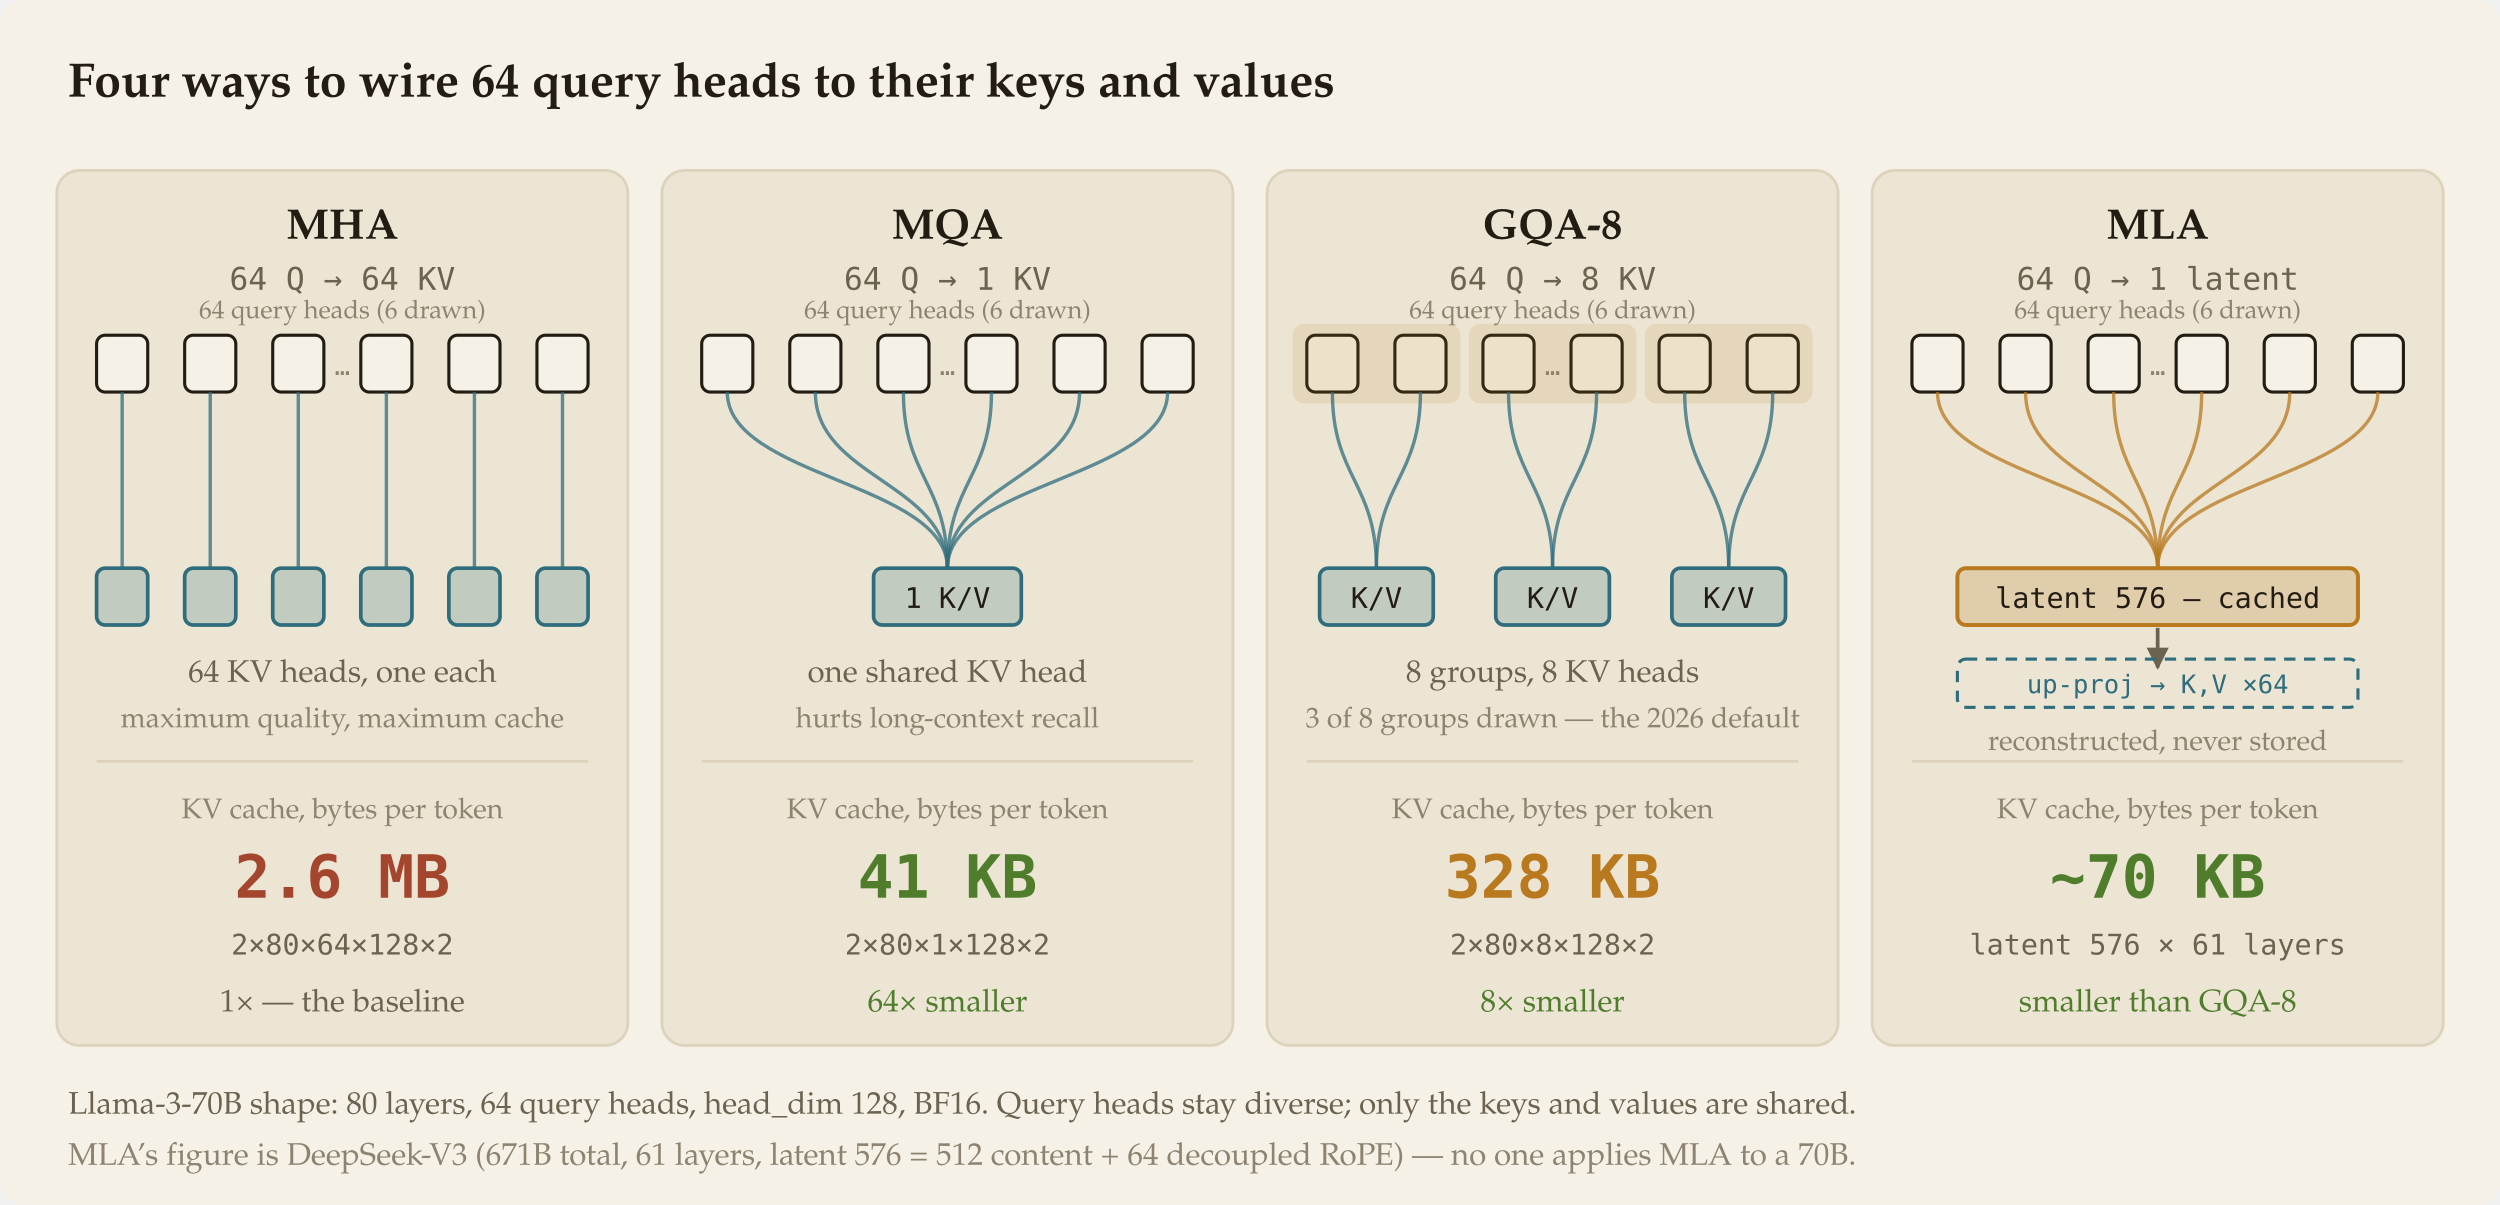
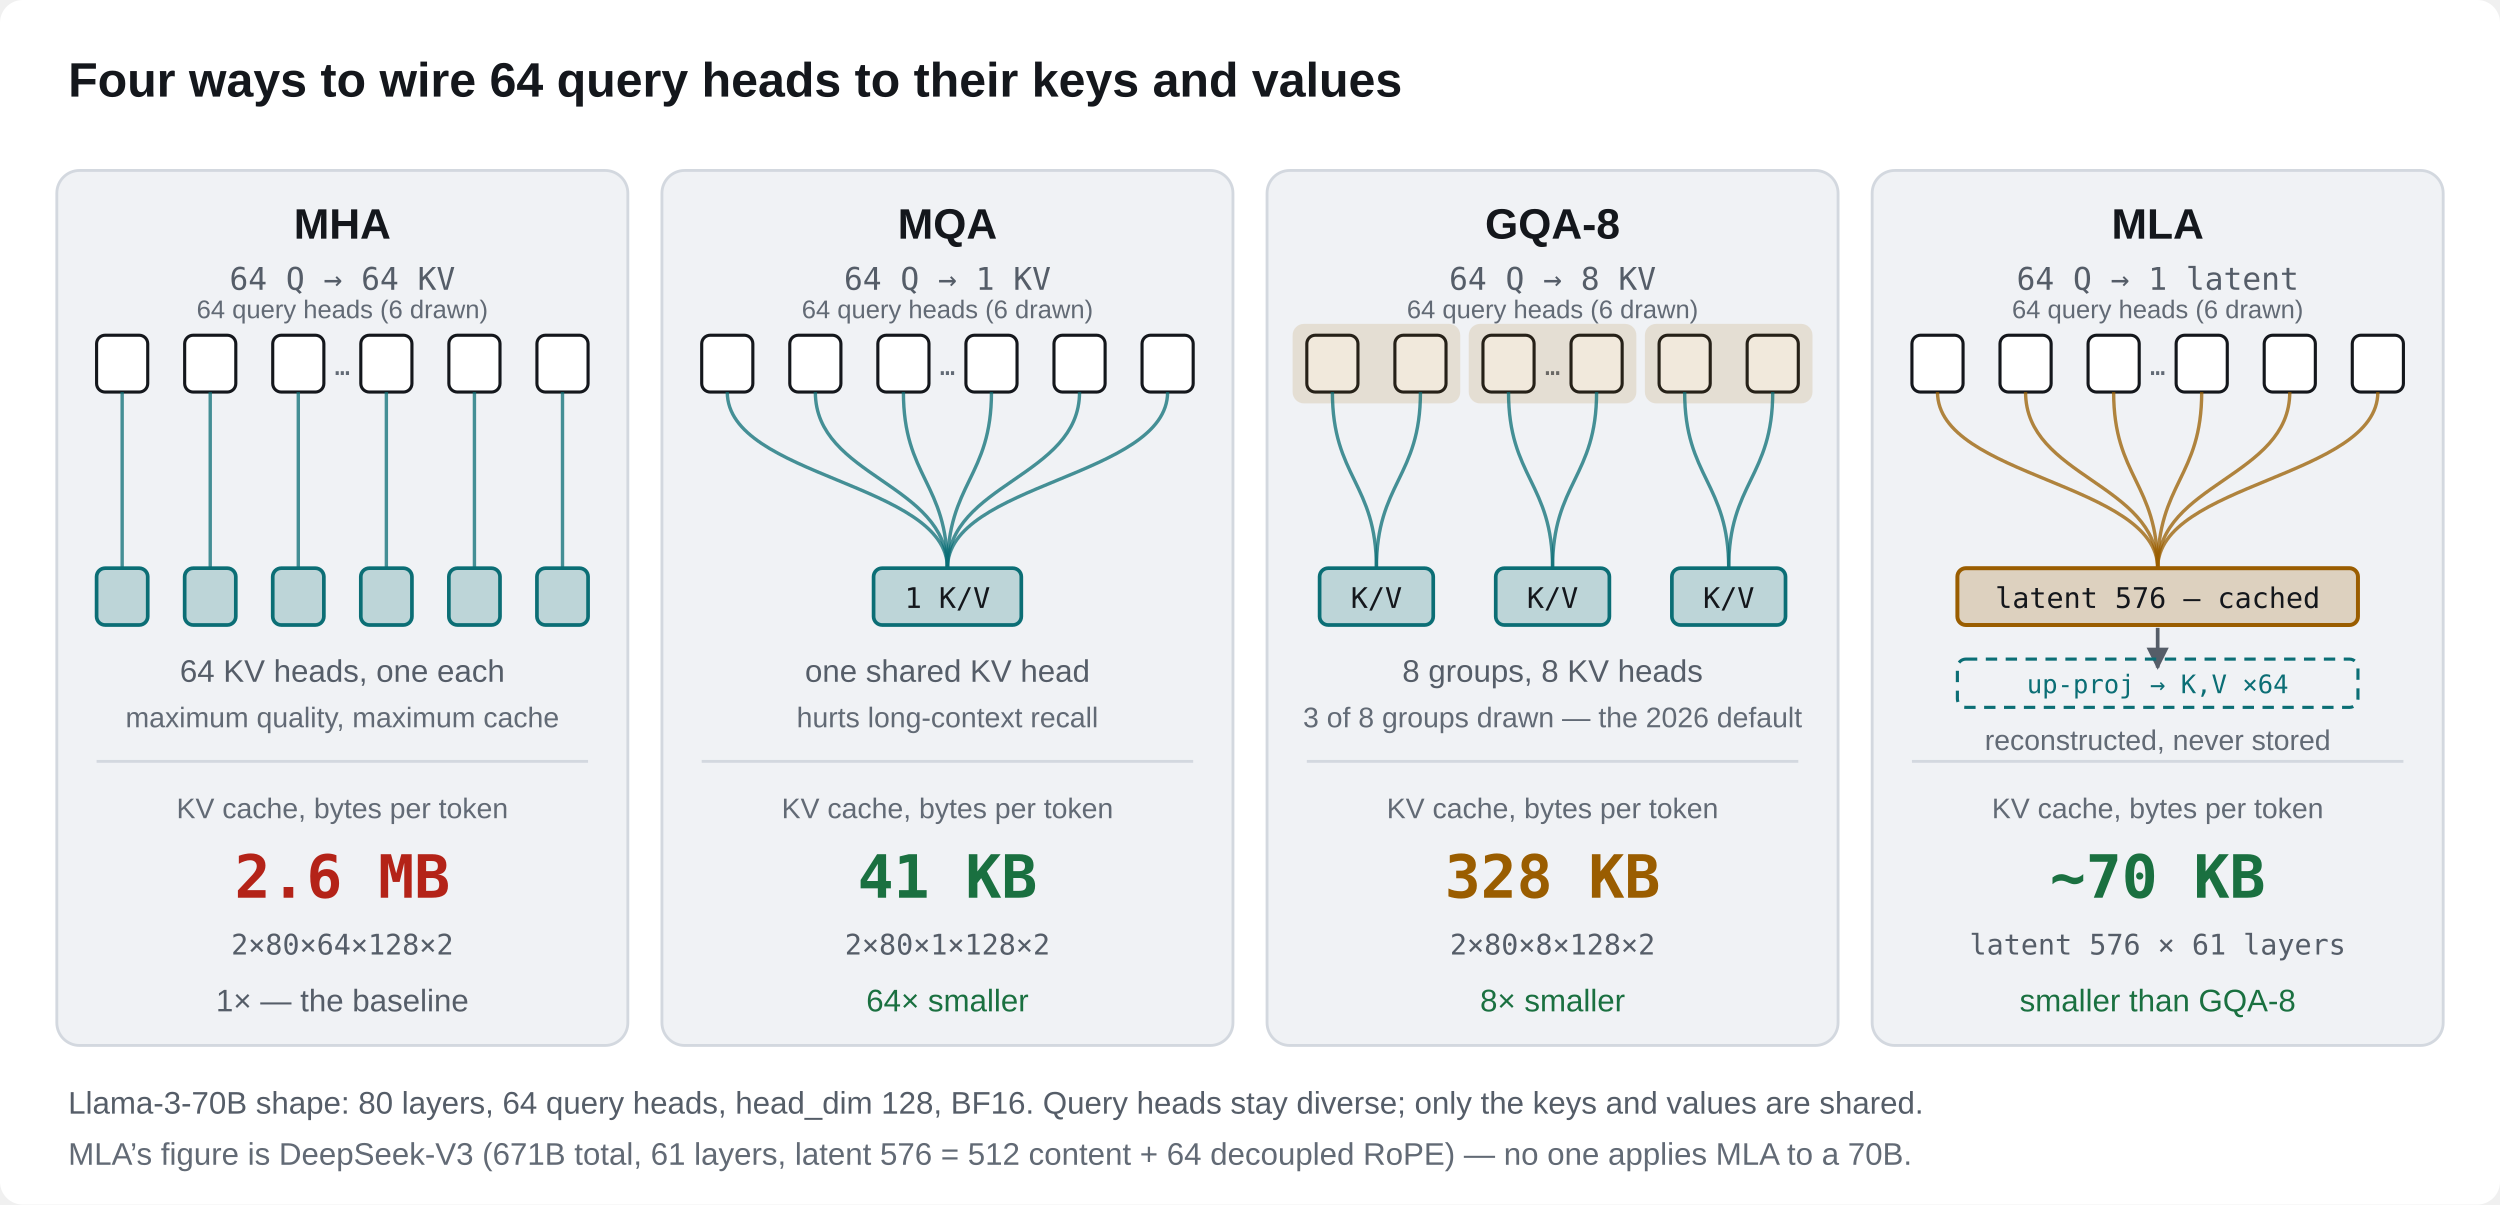
<svg xmlns="http://www.w3.org/2000/svg" viewBox="0 0 880 424" width="880" height="424" role="img" aria-labelledby="t d">
  <defs>
    <marker id="ar" viewBox="0 0 10 10" refX="9" refY="5" markerWidth="6" markerHeight="6" orient="auto">
-       <path d="M 0 0 L 10 5 L 0 10 z" fill="#6b6250" />
+       <path d="M 0 0 L 10 5 L 0 10 z" fill="#555d68" />
    </marker>
  </defs>
-   <rect width="880" height="424" rx="8" fill="#f6f1e6" />
-   <text x="24" y="34" font-family="Iowan Old Style, Palatino, Georgia, serif" font-size="17" font-weight="600" fill="#221c12">Four ways to wire 64 query heads to their keys and values</text>
-   <rect x="20" y="60" width="201" height="308" rx="8" fill="#ece5d4" stroke="#ddd3bd" />
-   <text x="120.5" y="84" font-family="Iowan Old Style, Palatino, Georgia, serif" font-size="15" font-weight="600" fill="#221c12" text-anchor="middle">MHA</text>
-   <text x="120.5" y="102" font-family="SF Mono, Menlo, Consolas, monospace" font-size="11" fill="#6b6250" text-anchor="middle">64 Q → 64 KV</text>
-   <text x="120.5" y="112" font-family="Iowan Old Style, Palatino, Georgia, serif" font-size="9" fill="#8d8370" text-anchor="middle">64 query heads (6 drawn)</text>
-   <rect x="34.0" y="118" width="18" height="20" rx="3" fill="#f6f1e6" stroke="#221c12" stroke-width="1.1" />
-   <rect x="65.0" y="118" width="18" height="20" rx="3" fill="#f6f1e6" stroke="#221c12" stroke-width="1.1" />
-   <rect x="96.0" y="118" width="18" height="20" rx="3" fill="#f6f1e6" stroke="#221c12" stroke-width="1.1" />
-   <rect x="127.0" y="118" width="18" height="20" rx="3" fill="#f6f1e6" stroke="#221c12" stroke-width="1.1" />
-   <rect x="158.0" y="118" width="18" height="20" rx="3" fill="#f6f1e6" stroke="#221c12" stroke-width="1.1" />
-   <rect x="189.0" y="118" width="18" height="20" rx="3" fill="#f6f1e6" stroke="#221c12" stroke-width="1.1" />
-   <text x="120.5" y="132" font-family="SF Mono, Menlo, Consolas, monospace" font-size="9" fill="#8d8370" text-anchor="middle">…</text>
-   <line x1="34" y1="268" x2="207" y2="268" stroke="#ddd3bd" />
-   <text x="120.5" y="288" font-family="Iowan Old Style, Palatino, Georgia, serif" font-size="10" fill="#8d8370" text-anchor="middle">KV cache, bytes per token</text>
-   <text x="120.5" y="316" font-family="SF Mono, Menlo, Consolas, monospace" font-size="21" font-weight="700" fill="#a4462e" text-anchor="middle">2.6 MB</text>
-   <text x="120.5" y="336" font-family="SF Mono, Menlo, Consolas, monospace" font-size="10" fill="#6b6250" text-anchor="middle">2×80×64×128×2</text>
-   <text x="120.5" y="356" font-family="Iowan Old Style, Palatino, Georgia, serif" font-size="11" fill="#6b6250" text-anchor="middle">1× — the baseline</text>
-   <path d="M 43.0 138 C 43.0 168, 43.0 170, 43.0 200" fill="none" stroke="#2f6d7d" stroke-width="1.2" stroke-opacity="0.75" />
-   <rect x="34.0" y="200" width="18.0" height="20" rx="3" fill="#2f6d7d" fill-opacity="0.22" stroke="#2f6d7d" stroke-width="1.3" />
-   <path d="M 74.0 138 C 74.0 168, 74.0 170, 74.0 200" fill="none" stroke="#2f6d7d" stroke-width="1.2" stroke-opacity="0.75" />
-   <rect x="65.0" y="200" width="18.0" height="20" rx="3" fill="#2f6d7d" fill-opacity="0.22" stroke="#2f6d7d" stroke-width="1.3" />
-   <path d="M 105.0 138 C 105.0 168, 105.0 170, 105.0 200" fill="none" stroke="#2f6d7d" stroke-width="1.2" stroke-opacity="0.75" />
-   <rect x="96.0" y="200" width="18.0" height="20" rx="3" fill="#2f6d7d" fill-opacity="0.22" stroke="#2f6d7d" stroke-width="1.3" />
-   <path d="M 136.0 138 C 136.0 168, 136.0 170, 136.0 200" fill="none" stroke="#2f6d7d" stroke-width="1.2" stroke-opacity="0.75" />
-   <rect x="127.0" y="200" width="18.0" height="20" rx="3" fill="#2f6d7d" fill-opacity="0.22" stroke="#2f6d7d" stroke-width="1.3" />
-   <path d="M 167.0 138 C 167.0 168, 167.0 170, 167.0 200" fill="none" stroke="#2f6d7d" stroke-width="1.2" stroke-opacity="0.75" />
-   <rect x="158.0" y="200" width="18.0" height="20" rx="3" fill="#2f6d7d" fill-opacity="0.22" stroke="#2f6d7d" stroke-width="1.3" />
-   <path d="M 198.0 138 C 198.0 168, 198.0 170, 198.0 200" fill="none" stroke="#2f6d7d" stroke-width="1.2" stroke-opacity="0.75" />
-   <rect x="189.0" y="200" width="18.0" height="20" rx="3" fill="#2f6d7d" fill-opacity="0.22" stroke="#2f6d7d" stroke-width="1.3" />
-   <text x="120.5" y="240" font-family="Iowan Old Style, Palatino, Georgia, serif" font-size="11" fill="#6b6250" text-anchor="middle">64 KV heads, one each</text>
-   <text x="120.5" y="256" font-family="Iowan Old Style, Palatino, Georgia, serif" font-size="10" fill="#8d8370" text-anchor="middle">maximum quality, maximum cache</text>
-   <rect x="233" y="60" width="201" height="308" rx="8" fill="#ece5d4" stroke="#ddd3bd" />
-   <text x="333.5" y="84" font-family="Iowan Old Style, Palatino, Georgia, serif" font-size="15" font-weight="600" fill="#221c12" text-anchor="middle">MQA</text>
-   <text x="333.5" y="102" font-family="SF Mono, Menlo, Consolas, monospace" font-size="11" fill="#6b6250" text-anchor="middle">64 Q → 1 KV</text>
-   <text x="333.5" y="112" font-family="Iowan Old Style, Palatino, Georgia, serif" font-size="9" fill="#8d8370" text-anchor="middle">64 query heads (6 drawn)</text>
-   <rect x="247.0" y="118" width="18" height="20" rx="3" fill="#f6f1e6" stroke="#221c12" stroke-width="1.1" />
-   <rect x="278.0" y="118" width="18" height="20" rx="3" fill="#f6f1e6" stroke="#221c12" stroke-width="1.1" />
-   <rect x="309.0" y="118" width="18" height="20" rx="3" fill="#f6f1e6" stroke="#221c12" stroke-width="1.1" />
-   <rect x="340.0" y="118" width="18" height="20" rx="3" fill="#f6f1e6" stroke="#221c12" stroke-width="1.1" />
-   <rect x="371.0" y="118" width="18" height="20" rx="3" fill="#f6f1e6" stroke="#221c12" stroke-width="1.1" />
-   <rect x="402.0" y="118" width="18" height="20" rx="3" fill="#f6f1e6" stroke="#221c12" stroke-width="1.1" />
-   <text x="333.5" y="132" font-family="SF Mono, Menlo, Consolas, monospace" font-size="9" fill="#8d8370" text-anchor="middle">…</text>
-   <line x1="247" y1="268" x2="420" y2="268" stroke="#ddd3bd" />
-   <text x="333.5" y="288" font-family="Iowan Old Style, Palatino, Georgia, serif" font-size="10" fill="#8d8370" text-anchor="middle">KV cache, bytes per token</text>
-   <text x="333.5" y="316" font-family="SF Mono, Menlo, Consolas, monospace" font-size="21" font-weight="700" fill="#4f7d2c" text-anchor="middle">41 KB</text>
-   <text x="333.5" y="336" font-family="SF Mono, Menlo, Consolas, monospace" font-size="10" fill="#6b6250" text-anchor="middle">2×80×1×128×2</text>
-   <text x="333.5" y="356" font-family="Iowan Old Style, Palatino, Georgia, serif" font-size="11" fill="#4f7d2c" text-anchor="middle">64× smaller</text>
-   <path d="M 256.0 138 C 256.0 168, 333.5 170, 333.5 200" fill="none" stroke="#2f6d7d" stroke-width="1.2" stroke-opacity="0.75" />
-   <path d="M 287.0 138 C 287.0 168, 333.5 170, 333.5 200" fill="none" stroke="#2f6d7d" stroke-width="1.2" stroke-opacity="0.75" />
-   <path d="M 318.0 138 C 318.0 168, 333.5 170, 333.5 200" fill="none" stroke="#2f6d7d" stroke-width="1.2" stroke-opacity="0.75" />
-   <path d="M 349.0 138 C 349.0 168, 333.5 170, 333.5 200" fill="none" stroke="#2f6d7d" stroke-width="1.2" stroke-opacity="0.75" />
-   <path d="M 380.0 138 C 380.0 168, 333.5 170, 333.5 200" fill="none" stroke="#2f6d7d" stroke-width="1.2" stroke-opacity="0.75" />
-   <path d="M 411.0 138 C 411.0 168, 333.5 170, 333.5 200" fill="none" stroke="#2f6d7d" stroke-width="1.2" stroke-opacity="0.75" />
-   <rect x="307.5" y="200" width="52.0" height="20" rx="3" fill="#2f6d7d" fill-opacity="0.22" stroke="#2f6d7d" stroke-width="1.3" />
-   <text x="333.5" y="214" font-family="SF Mono, Menlo, Consolas, monospace" font-size="10" fill="#221c12" text-anchor="middle">1 K/V</text>
-   <text x="333.5" y="240" font-family="Iowan Old Style, Palatino, Georgia, serif" font-size="11" fill="#6b6250" text-anchor="middle">one shared KV head</text>
-   <text x="333.5" y="256" font-family="Iowan Old Style, Palatino, Georgia, serif" font-size="10" fill="#8d8370" text-anchor="middle">hurts long-context recall</text>
-   <rect x="446" y="60" width="201" height="308" rx="8" fill="#ece5d4" stroke="#ddd3bd" />
-   <text x="546.5" y="84" font-family="Iowan Old Style, Palatino, Georgia, serif" font-size="15" font-weight="600" fill="#221c12" text-anchor="middle">GQA-8</text>
-   <text x="546.5" y="102" font-family="SF Mono, Menlo, Consolas, monospace" font-size="11" fill="#6b6250" text-anchor="middle">64 Q → 8 KV</text>
-   <text x="546.5" y="112" font-family="Iowan Old Style, Palatino, Georgia, serif" font-size="9" fill="#8d8370" text-anchor="middle">64 query heads (6 drawn)</text>
-   <rect x="460.0" y="118" width="18" height="20" rx="3" fill="#f6f1e6" stroke="#221c12" stroke-width="1.1" />
-   <rect x="491.0" y="118" width="18" height="20" rx="3" fill="#f6f1e6" stroke="#221c12" stroke-width="1.1" />
-   <rect x="522.0" y="118" width="18" height="20" rx="3" fill="#f6f1e6" stroke="#221c12" stroke-width="1.1" />
-   <rect x="553.0" y="118" width="18" height="20" rx="3" fill="#f6f1e6" stroke="#221c12" stroke-width="1.1" />
-   <rect x="584.0" y="118" width="18" height="20" rx="3" fill="#f6f1e6" stroke="#221c12" stroke-width="1.1" />
-   <rect x="615.0" y="118" width="18" height="20" rx="3" fill="#f6f1e6" stroke="#221c12" stroke-width="1.1" />
-   <text x="546.5" y="132" font-family="SF Mono, Menlo, Consolas, monospace" font-size="9" fill="#8d8370" text-anchor="middle">…</text>
-   <line x1="460" y1="268" x2="633" y2="268" stroke="#ddd3bd" />
-   <text x="546.5" y="288" font-family="Iowan Old Style, Palatino, Georgia, serif" font-size="10" fill="#8d8370" text-anchor="middle">KV cache, bytes per token</text>
-   <text x="546.5" y="316" font-family="SF Mono, Menlo, Consolas, monospace" font-size="21" font-weight="700" fill="#b8791f" text-anchor="middle">328 KB</text>
-   <text x="546.5" y="336" font-family="SF Mono, Menlo, Consolas, monospace" font-size="10" fill="#6b6250" text-anchor="middle">2×80×8×128×2</text>
-   <text x="546.5" y="356" font-family="Iowan Old Style, Palatino, Georgia, serif" font-size="11" fill="#4f7d2c" text-anchor="middle">8× smaller</text>
-   <rect x="455.0" y="114" width="59.0" height="28" rx="4" fill="#b8791f" fill-opacity="0.14" />
-   <path d="M 469.0 138 C 469.0 168, 484.5 170, 484.5 200" fill="none" stroke="#2f6d7d" stroke-width="1.2" stroke-opacity="0.75" />
-   <path d="M 500.0 138 C 500.0 168, 484.5 170, 484.5 200" fill="none" stroke="#2f6d7d" stroke-width="1.2" stroke-opacity="0.75" />
-   <rect x="464.5" y="200" width="40.0" height="20" rx="3" fill="#2f6d7d" fill-opacity="0.22" stroke="#2f6d7d" stroke-width="1.3" />
-   <text x="484.5" y="214" font-family="SF Mono, Menlo, Consolas, monospace" font-size="10" fill="#221c12" text-anchor="middle">K/V</text>
-   <rect x="517.0" y="114" width="59.0" height="28" rx="4" fill="#b8791f" fill-opacity="0.14" />
-   <path d="M 531.0 138 C 531.0 168, 546.5 170, 546.5 200" fill="none" stroke="#2f6d7d" stroke-width="1.2" stroke-opacity="0.75" />
-   <path d="M 562.0 138 C 562.0 168, 546.5 170, 546.5 200" fill="none" stroke="#2f6d7d" stroke-width="1.2" stroke-opacity="0.75" />
-   <rect x="526.5" y="200" width="40.0" height="20" rx="3" fill="#2f6d7d" fill-opacity="0.22" stroke="#2f6d7d" stroke-width="1.3" />
-   <text x="546.5" y="214" font-family="SF Mono, Menlo, Consolas, monospace" font-size="10" fill="#221c12" text-anchor="middle">K/V</text>
-   <rect x="579.0" y="114" width="59.0" height="28" rx="4" fill="#b8791f" fill-opacity="0.14" />
-   <path d="M 593.0 138 C 593.0 168, 608.5 170, 608.5 200" fill="none" stroke="#2f6d7d" stroke-width="1.2" stroke-opacity="0.75" />
-   <path d="M 624.0 138 C 624.0 168, 608.5 170, 608.5 200" fill="none" stroke="#2f6d7d" stroke-width="1.2" stroke-opacity="0.75" />
-   <rect x="588.5" y="200" width="40.0" height="20" rx="3" fill="#2f6d7d" fill-opacity="0.22" stroke="#2f6d7d" stroke-width="1.3" />
-   <text x="608.5" y="214" font-family="SF Mono, Menlo, Consolas, monospace" font-size="10" fill="#221c12" text-anchor="middle">K/V</text>
-   <text x="546.5" y="240" font-family="Iowan Old Style, Palatino, Georgia, serif" font-size="11" fill="#6b6250" text-anchor="middle">8 groups, 8 KV heads</text>
-   <text x="546.5" y="256" font-family="Iowan Old Style, Palatino, Georgia, serif" font-size="10" fill="#8d8370" text-anchor="middle">3 of 8 groups drawn — the 2026 default</text>
-   <rect x="659" y="60" width="201" height="308" rx="8" fill="#ece5d4" stroke="#ddd3bd" />
-   <text x="759.5" y="84" font-family="Iowan Old Style, Palatino, Georgia, serif" font-size="15" font-weight="600" fill="#221c12" text-anchor="middle">MLA</text>
-   <text x="759.5" y="102" font-family="SF Mono, Menlo, Consolas, monospace" font-size="11" fill="#6b6250" text-anchor="middle">64 Q → 1 latent</text>
-   <text x="759.5" y="112" font-family="Iowan Old Style, Palatino, Georgia, serif" font-size="9" fill="#8d8370" text-anchor="middle">64 query heads (6 drawn)</text>
-   <rect x="673.0" y="118" width="18" height="20" rx="3" fill="#f6f1e6" stroke="#221c12" stroke-width="1.1" />
-   <rect x="704.0" y="118" width="18" height="20" rx="3" fill="#f6f1e6" stroke="#221c12" stroke-width="1.1" />
-   <rect x="735.0" y="118" width="18" height="20" rx="3" fill="#f6f1e6" stroke="#221c12" stroke-width="1.1" />
-   <rect x="766.0" y="118" width="18" height="20" rx="3" fill="#f6f1e6" stroke="#221c12" stroke-width="1.1" />
-   <rect x="797.0" y="118" width="18" height="20" rx="3" fill="#f6f1e6" stroke="#221c12" stroke-width="1.1" />
-   <rect x="828.0" y="118" width="18" height="20" rx="3" fill="#f6f1e6" stroke="#221c12" stroke-width="1.1" />
-   <text x="759.5" y="132" font-family="SF Mono, Menlo, Consolas, monospace" font-size="9" fill="#8d8370" text-anchor="middle">…</text>
-   <line x1="673" y1="268" x2="846" y2="268" stroke="#ddd3bd" />
-   <text x="759.5" y="288" font-family="Iowan Old Style, Palatino, Georgia, serif" font-size="10" fill="#8d8370" text-anchor="middle">KV cache, bytes per token</text>
-   <text x="759.5" y="316" font-family="SF Mono, Menlo, Consolas, monospace" font-size="21" font-weight="700" fill="#4f7d2c" text-anchor="middle">~70 KB</text>
-   <text x="759.5" y="336" font-family="SF Mono, Menlo, Consolas, monospace" font-size="10" fill="#6b6250" text-anchor="middle">latent 576 × 61 layers</text>
-   <text x="759.5" y="356" font-family="Iowan Old Style, Palatino, Georgia, serif" font-size="11" fill="#4f7d2c" text-anchor="middle">smaller than GQA-8</text>
-   <path d="M 682.0 138 C 682.0 168, 759.5 170, 759.5 200" fill="none" stroke="#b8791f" stroke-width="1.2" stroke-opacity="0.75" />
-   <path d="M 713.0 138 C 713.0 168, 759.5 170, 759.5 200" fill="none" stroke="#b8791f" stroke-width="1.2" stroke-opacity="0.75" />
-   <path d="M 744.0 138 C 744.0 168, 759.5 170, 759.5 200" fill="none" stroke="#b8791f" stroke-width="1.2" stroke-opacity="0.75" />
-   <path d="M 775.0 138 C 775.0 168, 759.5 170, 759.5 200" fill="none" stroke="#b8791f" stroke-width="1.2" stroke-opacity="0.75" />
-   <path d="M 806.0 138 C 806.0 168, 759.5 170, 759.5 200" fill="none" stroke="#b8791f" stroke-width="1.2" stroke-opacity="0.75" />
-   <path d="M 837.0 138 C 837.0 168, 759.5 170, 759.5 200" fill="none" stroke="#b8791f" stroke-width="1.2" stroke-opacity="0.75" />
-   <rect x="689.0" y="200" width="141" height="20" rx="3" fill="#b8791f" fill-opacity="0.22" stroke="#b8791f" stroke-width="1.4" />
-   <text x="759.5" y="214" font-family="SF Mono, Menlo, Consolas, monospace" font-size="10" fill="#221c12" text-anchor="middle">latent 576 — cached</text>
-   <line x1="759.5" y1="221" x2="759.5" y2="235" stroke="#6b6250" stroke-width="1.3" marker-end="url(#ar)" />
-   <rect x="689.0" y="232" width="141" height="17" rx="3" fill="none" stroke="#2f6d7d" stroke-width="1.1" stroke-dasharray="4 3" />
-   <text x="759.5" y="244" font-family="SF Mono, Menlo, Consolas, monospace" font-size="9" fill="#2f6d7d" text-anchor="middle">up-proj → K,V ×64</text>
-   <text x="759.5" y="264" font-family="Iowan Old Style, Palatino, Georgia, serif" font-size="10" fill="#8d8370" text-anchor="middle">reconstructed, never stored</text>
-   <text x="24" y="392" font-family="Iowan Old Style, Palatino, Georgia, serif" font-size="11" fill="#6b6250">Llama-3-70B shape: 80 layers, 64 query heads, head_dim 128, BF16. Query heads stay diverse; only the keys and values are shared.</text>
-   <text x="24" y="410" font-family="Iowan Old Style, Palatino, Georgia, serif" font-size="11" fill="#8d8370">MLA’s figure is DeepSeek-V3 (671B total, 61 layers, latent 576 = 512 content + 64 decoupled RoPE) — no one applies MLA to a 70B.</text>
+   <rect width="880" height="424" rx="8" fill="#ffffff" />
+   <text x="24" y="34" font-family="Atkinson Hyperlegible Next, system-ui, -apple-system, Segoe UI, Helvetica Neue, Arial, sans-serif" font-size="17" font-weight="600" fill="#14171c">Four ways to wire 64 query heads to their keys and values</text>
+   <rect x="20" y="60" width="201" height="308" rx="8" fill="#f0f2f5" stroke="#d3d8df" />
+   <text x="120.5" y="84" font-family="Atkinson Hyperlegible Next, system-ui, -apple-system, Segoe UI, Helvetica Neue, Arial, sans-serif" font-size="15" font-weight="600" fill="#14171c" text-anchor="middle">MHA</text>
+   <text x="120.5" y="102" font-family="JetBrains Mono, SF Mono, Menlo, Consolas, monospace" font-size="11" fill="#555d68" text-anchor="middle">64 Q → 64 KV</text>
+   <text x="120.5" y="112" font-family="Atkinson Hyperlegible Next, system-ui, -apple-system, Segoe UI, Helvetica Neue, Arial, sans-serif" font-size="9" fill="#626a75" text-anchor="middle">64 query heads (6 drawn)</text>
+   <rect x="34.0" y="118" width="18" height="20" rx="3" fill="#ffffff" stroke="#14171c" stroke-width="1.1" />
+   <rect x="65.0" y="118" width="18" height="20" rx="3" fill="#ffffff" stroke="#14171c" stroke-width="1.1" />
+   <rect x="96.0" y="118" width="18" height="20" rx="3" fill="#ffffff" stroke="#14171c" stroke-width="1.1" />
+   <rect x="127.0" y="118" width="18" height="20" rx="3" fill="#ffffff" stroke="#14171c" stroke-width="1.1" />
+   <rect x="158.0" y="118" width="18" height="20" rx="3" fill="#ffffff" stroke="#14171c" stroke-width="1.1" />
+   <rect x="189.0" y="118" width="18" height="20" rx="3" fill="#ffffff" stroke="#14171c" stroke-width="1.1" />
+   <text x="120.5" y="132" font-family="JetBrains Mono, SF Mono, Menlo, Consolas, monospace" font-size="9" fill="#626a75" text-anchor="middle">…</text>
+   <line x1="34" y1="268" x2="207" y2="268" stroke="#d3d8df" />
+   <text x="120.5" y="288" font-family="Atkinson Hyperlegible Next, system-ui, -apple-system, Segoe UI, Helvetica Neue, Arial, sans-serif" font-size="10" fill="#626a75" text-anchor="middle">KV cache, bytes per token</text>
+   <text x="120.5" y="316" font-family="JetBrains Mono, SF Mono, Menlo, Consolas, monospace" font-size="21" font-weight="700" fill="#b42318" text-anchor="middle">2.6 MB</text>
+   <text x="120.5" y="336" font-family="JetBrains Mono, SF Mono, Menlo, Consolas, monospace" font-size="10" fill="#555d68" text-anchor="middle">2×80×64×128×2</text>
+   <text x="120.5" y="356" font-family="Atkinson Hyperlegible Next, system-ui, -apple-system, Segoe UI, Helvetica Neue, Arial, sans-serif" font-size="11" fill="#555d68" text-anchor="middle">1× — the baseline</text>
+   <path d="M 43.0 138 C 43.0 168, 43.0 170, 43.0 200" fill="none" stroke="#0b6e75" stroke-width="1.2" stroke-opacity="0.75" />
+   <rect x="34.0" y="200" width="18.0" height="20" rx="3" fill="#0b6e75" fill-opacity="0.22" stroke="#0b6e75" stroke-width="1.3" />
+   <path d="M 74.0 138 C 74.0 168, 74.0 170, 74.0 200" fill="none" stroke="#0b6e75" stroke-width="1.2" stroke-opacity="0.75" />
+   <rect x="65.0" y="200" width="18.0" height="20" rx="3" fill="#0b6e75" fill-opacity="0.22" stroke="#0b6e75" stroke-width="1.3" />
+   <path d="M 105.0 138 C 105.0 168, 105.0 170, 105.0 200" fill="none" stroke="#0b6e75" stroke-width="1.2" stroke-opacity="0.75" />
+   <rect x="96.0" y="200" width="18.0" height="20" rx="3" fill="#0b6e75" fill-opacity="0.22" stroke="#0b6e75" stroke-width="1.3" />
+   <path d="M 136.0 138 C 136.0 168, 136.0 170, 136.0 200" fill="none" stroke="#0b6e75" stroke-width="1.2" stroke-opacity="0.75" />
+   <rect x="127.0" y="200" width="18.0" height="20" rx="3" fill="#0b6e75" fill-opacity="0.22" stroke="#0b6e75" stroke-width="1.3" />
+   <path d="M 167.0 138 C 167.0 168, 167.0 170, 167.0 200" fill="none" stroke="#0b6e75" stroke-width="1.2" stroke-opacity="0.75" />
+   <rect x="158.0" y="200" width="18.0" height="20" rx="3" fill="#0b6e75" fill-opacity="0.22" stroke="#0b6e75" stroke-width="1.3" />
+   <path d="M 198.0 138 C 198.0 168, 198.0 170, 198.0 200" fill="none" stroke="#0b6e75" stroke-width="1.2" stroke-opacity="0.75" />
+   <rect x="189.0" y="200" width="18.0" height="20" rx="3" fill="#0b6e75" fill-opacity="0.22" stroke="#0b6e75" stroke-width="1.3" />
+   <text x="120.5" y="240" font-family="Atkinson Hyperlegible Next, system-ui, -apple-system, Segoe UI, Helvetica Neue, Arial, sans-serif" font-size="11" fill="#555d68" text-anchor="middle">64 KV heads, one each</text>
+   <text x="120.5" y="256" font-family="Atkinson Hyperlegible Next, system-ui, -apple-system, Segoe UI, Helvetica Neue, Arial, sans-serif" font-size="10" fill="#626a75" text-anchor="middle">maximum quality, maximum cache</text>
+   <rect x="233" y="60" width="201" height="308" rx="8" fill="#f0f2f5" stroke="#d3d8df" />
+   <text x="333.5" y="84" font-family="Atkinson Hyperlegible Next, system-ui, -apple-system, Segoe UI, Helvetica Neue, Arial, sans-serif" font-size="15" font-weight="600" fill="#14171c" text-anchor="middle">MQA</text>
+   <text x="333.5" y="102" font-family="JetBrains Mono, SF Mono, Menlo, Consolas, monospace" font-size="11" fill="#555d68" text-anchor="middle">64 Q → 1 KV</text>
+   <text x="333.5" y="112" font-family="Atkinson Hyperlegible Next, system-ui, -apple-system, Segoe UI, Helvetica Neue, Arial, sans-serif" font-size="9" fill="#626a75" text-anchor="middle">64 query heads (6 drawn)</text>
+   <rect x="247.0" y="118" width="18" height="20" rx="3" fill="#ffffff" stroke="#14171c" stroke-width="1.1" />
+   <rect x="278.0" y="118" width="18" height="20" rx="3" fill="#ffffff" stroke="#14171c" stroke-width="1.1" />
+   <rect x="309.0" y="118" width="18" height="20" rx="3" fill="#ffffff" stroke="#14171c" stroke-width="1.1" />
+   <rect x="340.0" y="118" width="18" height="20" rx="3" fill="#ffffff" stroke="#14171c" stroke-width="1.1" />
+   <rect x="371.0" y="118" width="18" height="20" rx="3" fill="#ffffff" stroke="#14171c" stroke-width="1.1" />
+   <rect x="402.0" y="118" width="18" height="20" rx="3" fill="#ffffff" stroke="#14171c" stroke-width="1.1" />
+   <text x="333.5" y="132" font-family="JetBrains Mono, SF Mono, Menlo, Consolas, monospace" font-size="9" fill="#626a75" text-anchor="middle">…</text>
+   <line x1="247" y1="268" x2="420" y2="268" stroke="#d3d8df" />
+   <text x="333.5" y="288" font-family="Atkinson Hyperlegible Next, system-ui, -apple-system, Segoe UI, Helvetica Neue, Arial, sans-serif" font-size="10" fill="#626a75" text-anchor="middle">KV cache, bytes per token</text>
+   <text x="333.5" y="316" font-family="JetBrains Mono, SF Mono, Menlo, Consolas, monospace" font-size="21" font-weight="700" fill="#1a7040" text-anchor="middle">41 KB</text>
+   <text x="333.5" y="336" font-family="JetBrains Mono, SF Mono, Menlo, Consolas, monospace" font-size="10" fill="#555d68" text-anchor="middle">2×80×1×128×2</text>
+   <text x="333.5" y="356" font-family="Atkinson Hyperlegible Next, system-ui, -apple-system, Segoe UI, Helvetica Neue, Arial, sans-serif" font-size="11" fill="#1a7040" text-anchor="middle">64× smaller</text>
+   <path d="M 256.0 138 C 256.0 168, 333.5 170, 333.5 200" fill="none" stroke="#0b6e75" stroke-width="1.2" stroke-opacity="0.75" />
+   <path d="M 287.0 138 C 287.0 168, 333.5 170, 333.5 200" fill="none" stroke="#0b6e75" stroke-width="1.2" stroke-opacity="0.75" />
+   <path d="M 318.0 138 C 318.0 168, 333.5 170, 333.5 200" fill="none" stroke="#0b6e75" stroke-width="1.2" stroke-opacity="0.75" />
+   <path d="M 349.0 138 C 349.0 168, 333.5 170, 333.5 200" fill="none" stroke="#0b6e75" stroke-width="1.2" stroke-opacity="0.75" />
+   <path d="M 380.0 138 C 380.0 168, 333.5 170, 333.5 200" fill="none" stroke="#0b6e75" stroke-width="1.2" stroke-opacity="0.75" />
+   <path d="M 411.0 138 C 411.0 168, 333.5 170, 333.5 200" fill="none" stroke="#0b6e75" stroke-width="1.2" stroke-opacity="0.75" />
+   <rect x="307.5" y="200" width="52.0" height="20" rx="3" fill="#0b6e75" fill-opacity="0.22" stroke="#0b6e75" stroke-width="1.3" />
+   <text x="333.5" y="214" font-family="JetBrains Mono, SF Mono, Menlo, Consolas, monospace" font-size="10" fill="#14171c" text-anchor="middle">1 K/V</text>
+   <text x="333.5" y="240" font-family="Atkinson Hyperlegible Next, system-ui, -apple-system, Segoe UI, Helvetica Neue, Arial, sans-serif" font-size="11" fill="#555d68" text-anchor="middle">one shared KV head</text>
+   <text x="333.5" y="256" font-family="Atkinson Hyperlegible Next, system-ui, -apple-system, Segoe UI, Helvetica Neue, Arial, sans-serif" font-size="10" fill="#626a75" text-anchor="middle">hurts long-context recall</text>
+   <rect x="446" y="60" width="201" height="308" rx="8" fill="#f0f2f5" stroke="#d3d8df" />
+   <text x="546.5" y="84" font-family="Atkinson Hyperlegible Next, system-ui, -apple-system, Segoe UI, Helvetica Neue, Arial, sans-serif" font-size="15" font-weight="600" fill="#14171c" text-anchor="middle">GQA-8</text>
+   <text x="546.5" y="102" font-family="JetBrains Mono, SF Mono, Menlo, Consolas, monospace" font-size="11" fill="#555d68" text-anchor="middle">64 Q → 8 KV</text>
+   <text x="546.5" y="112" font-family="Atkinson Hyperlegible Next, system-ui, -apple-system, Segoe UI, Helvetica Neue, Arial, sans-serif" font-size="9" fill="#626a75" text-anchor="middle">64 query heads (6 drawn)</text>
+   <rect x="460.0" y="118" width="18" height="20" rx="3" fill="#ffffff" stroke="#14171c" stroke-width="1.1" />
+   <rect x="491.0" y="118" width="18" height="20" rx="3" fill="#ffffff" stroke="#14171c" stroke-width="1.1" />
+   <rect x="522.0" y="118" width="18" height="20" rx="3" fill="#ffffff" stroke="#14171c" stroke-width="1.1" />
+   <rect x="553.0" y="118" width="18" height="20" rx="3" fill="#ffffff" stroke="#14171c" stroke-width="1.1" />
+   <rect x="584.0" y="118" width="18" height="20" rx="3" fill="#ffffff" stroke="#14171c" stroke-width="1.1" />
+   <rect x="615.0" y="118" width="18" height="20" rx="3" fill="#ffffff" stroke="#14171c" stroke-width="1.1" />
+   <text x="546.5" y="132" font-family="JetBrains Mono, SF Mono, Menlo, Consolas, monospace" font-size="9" fill="#626a75" text-anchor="middle">…</text>
+   <line x1="460" y1="268" x2="633" y2="268" stroke="#d3d8df" />
+   <text x="546.5" y="288" font-family="Atkinson Hyperlegible Next, system-ui, -apple-system, Segoe UI, Helvetica Neue, Arial, sans-serif" font-size="10" fill="#626a75" text-anchor="middle">KV cache, bytes per token</text>
+   <text x="546.5" y="316" font-family="JetBrains Mono, SF Mono, Menlo, Consolas, monospace" font-size="21" font-weight="700" fill="#9a5d00" text-anchor="middle">328 KB</text>
+   <text x="546.5" y="336" font-family="JetBrains Mono, SF Mono, Menlo, Consolas, monospace" font-size="10" fill="#555d68" text-anchor="middle">2×80×8×128×2</text>
+   <text x="546.5" y="356" font-family="Atkinson Hyperlegible Next, system-ui, -apple-system, Segoe UI, Helvetica Neue, Arial, sans-serif" font-size="11" fill="#1a7040" text-anchor="middle">8× smaller</text>
+   <rect x="455.0" y="114" width="59.0" height="28" rx="4" fill="#9a5d00" fill-opacity="0.14" />
+   <path d="M 469.0 138 C 469.0 168, 484.5 170, 484.5 200" fill="none" stroke="#0b6e75" stroke-width="1.2" stroke-opacity="0.75" />
+   <path d="M 500.0 138 C 500.0 168, 484.5 170, 484.5 200" fill="none" stroke="#0b6e75" stroke-width="1.2" stroke-opacity="0.75" />
+   <rect x="464.5" y="200" width="40.0" height="20" rx="3" fill="#0b6e75" fill-opacity="0.22" stroke="#0b6e75" stroke-width="1.3" />
+   <text x="484.5" y="214" font-family="JetBrains Mono, SF Mono, Menlo, Consolas, monospace" font-size="10" fill="#14171c" text-anchor="middle">K/V</text>
+   <rect x="517.0" y="114" width="59.0" height="28" rx="4" fill="#9a5d00" fill-opacity="0.14" />
+   <path d="M 531.0 138 C 531.0 168, 546.5 170, 546.5 200" fill="none" stroke="#0b6e75" stroke-width="1.2" stroke-opacity="0.75" />
+   <path d="M 562.0 138 C 562.0 168, 546.5 170, 546.5 200" fill="none" stroke="#0b6e75" stroke-width="1.2" stroke-opacity="0.75" />
+   <rect x="526.5" y="200" width="40.0" height="20" rx="3" fill="#0b6e75" fill-opacity="0.22" stroke="#0b6e75" stroke-width="1.3" />
+   <text x="546.5" y="214" font-family="JetBrains Mono, SF Mono, Menlo, Consolas, monospace" font-size="10" fill="#14171c" text-anchor="middle">K/V</text>
+   <rect x="579.0" y="114" width="59.0" height="28" rx="4" fill="#9a5d00" fill-opacity="0.14" />
+   <path d="M 593.0 138 C 593.0 168, 608.5 170, 608.5 200" fill="none" stroke="#0b6e75" stroke-width="1.2" stroke-opacity="0.75" />
+   <path d="M 624.0 138 C 624.0 168, 608.5 170, 608.5 200" fill="none" stroke="#0b6e75" stroke-width="1.2" stroke-opacity="0.75" />
+   <rect x="588.5" y="200" width="40.0" height="20" rx="3" fill="#0b6e75" fill-opacity="0.22" stroke="#0b6e75" stroke-width="1.3" />
+   <text x="608.5" y="214" font-family="JetBrains Mono, SF Mono, Menlo, Consolas, monospace" font-size="10" fill="#14171c" text-anchor="middle">K/V</text>
+   <text x="546.5" y="240" font-family="Atkinson Hyperlegible Next, system-ui, -apple-system, Segoe UI, Helvetica Neue, Arial, sans-serif" font-size="11" fill="#555d68" text-anchor="middle">8 groups, 8 KV heads</text>
+   <text x="546.5" y="256" font-family="Atkinson Hyperlegible Next, system-ui, -apple-system, Segoe UI, Helvetica Neue, Arial, sans-serif" font-size="10" fill="#626a75" text-anchor="middle">3 of 8 groups drawn — the 2026 default</text>
+   <rect x="659" y="60" width="201" height="308" rx="8" fill="#f0f2f5" stroke="#d3d8df" />
+   <text x="759.5" y="84" font-family="Atkinson Hyperlegible Next, system-ui, -apple-system, Segoe UI, Helvetica Neue, Arial, sans-serif" font-size="15" font-weight="600" fill="#14171c" text-anchor="middle">MLA</text>
+   <text x="759.5" y="102" font-family="JetBrains Mono, SF Mono, Menlo, Consolas, monospace" font-size="11" fill="#555d68" text-anchor="middle">64 Q → 1 latent</text>
+   <text x="759.5" y="112" font-family="Atkinson Hyperlegible Next, system-ui, -apple-system, Segoe UI, Helvetica Neue, Arial, sans-serif" font-size="9" fill="#626a75" text-anchor="middle">64 query heads (6 drawn)</text>
+   <rect x="673.0" y="118" width="18" height="20" rx="3" fill="#ffffff" stroke="#14171c" stroke-width="1.1" />
+   <rect x="704.0" y="118" width="18" height="20" rx="3" fill="#ffffff" stroke="#14171c" stroke-width="1.1" />
+   <rect x="735.0" y="118" width="18" height="20" rx="3" fill="#ffffff" stroke="#14171c" stroke-width="1.1" />
+   <rect x="766.0" y="118" width="18" height="20" rx="3" fill="#ffffff" stroke="#14171c" stroke-width="1.1" />
+   <rect x="797.0" y="118" width="18" height="20" rx="3" fill="#ffffff" stroke="#14171c" stroke-width="1.1" />
+   <rect x="828.0" y="118" width="18" height="20" rx="3" fill="#ffffff" stroke="#14171c" stroke-width="1.1" />
+   <text x="759.5" y="132" font-family="JetBrains Mono, SF Mono, Menlo, Consolas, monospace" font-size="9" fill="#626a75" text-anchor="middle">…</text>
+   <line x1="673" y1="268" x2="846" y2="268" stroke="#d3d8df" />
+   <text x="759.5" y="288" font-family="Atkinson Hyperlegible Next, system-ui, -apple-system, Segoe UI, Helvetica Neue, Arial, sans-serif" font-size="10" fill="#626a75" text-anchor="middle">KV cache, bytes per token</text>
+   <text x="759.5" y="316" font-family="JetBrains Mono, SF Mono, Menlo, Consolas, monospace" font-size="21" font-weight="700" fill="#1a7040" text-anchor="middle">~70 KB</text>
+   <text x="759.5" y="336" font-family="JetBrains Mono, SF Mono, Menlo, Consolas, monospace" font-size="10" fill="#555d68" text-anchor="middle">latent 576 × 61 layers</text>
+   <text x="759.5" y="356" font-family="Atkinson Hyperlegible Next, system-ui, -apple-system, Segoe UI, Helvetica Neue, Arial, sans-serif" font-size="11" fill="#1a7040" text-anchor="middle">smaller than GQA-8</text>
+   <path d="M 682.0 138 C 682.0 168, 759.5 170, 759.5 200" fill="none" stroke="#9a5d00" stroke-width="1.2" stroke-opacity="0.75" />
+   <path d="M 713.0 138 C 713.0 168, 759.5 170, 759.5 200" fill="none" stroke="#9a5d00" stroke-width="1.2" stroke-opacity="0.75" />
+   <path d="M 744.0 138 C 744.0 168, 759.5 170, 759.5 200" fill="none" stroke="#9a5d00" stroke-width="1.2" stroke-opacity="0.75" />
+   <path d="M 775.0 138 C 775.0 168, 759.5 170, 759.5 200" fill="none" stroke="#9a5d00" stroke-width="1.2" stroke-opacity="0.75" />
+   <path d="M 806.0 138 C 806.0 168, 759.5 170, 759.5 200" fill="none" stroke="#9a5d00" stroke-width="1.2" stroke-opacity="0.75" />
+   <path d="M 837.0 138 C 837.0 168, 759.5 170, 759.5 200" fill="none" stroke="#9a5d00" stroke-width="1.2" stroke-opacity="0.75" />
+   <rect x="689.0" y="200" width="141" height="20" rx="3" fill="#9a5d00" fill-opacity="0.22" stroke="#9a5d00" stroke-width="1.4" />
+   <text x="759.5" y="214" font-family="JetBrains Mono, SF Mono, Menlo, Consolas, monospace" font-size="10" fill="#14171c" text-anchor="middle">latent 576 — cached</text>
+   <line x1="759.5" y1="221" x2="759.5" y2="235" stroke="#555d68" stroke-width="1.3" marker-end="url(#ar)" />
+   <rect x="689.0" y="232" width="141" height="17" rx="3" fill="none" stroke="#0b6e75" stroke-width="1.1" stroke-dasharray="4 3" />
+   <text x="759.5" y="244" font-family="JetBrains Mono, SF Mono, Menlo, Consolas, monospace" font-size="9" fill="#0b6e75" text-anchor="middle">up-proj → K,V ×64</text>
+   <text x="759.5" y="264" font-family="Atkinson Hyperlegible Next, system-ui, -apple-system, Segoe UI, Helvetica Neue, Arial, sans-serif" font-size="10" fill="#626a75" text-anchor="middle">reconstructed, never stored</text>
+   <text x="24" y="392" font-family="Atkinson Hyperlegible Next, system-ui, -apple-system, Segoe UI, Helvetica Neue, Arial, sans-serif" font-size="11" fill="#555d68">Llama-3-70B shape: 80 layers, 64 query heads, head_dim 128, BF16. Query heads stay diverse; only the keys and values are shared.</text>
+   <text x="24" y="410" font-family="Atkinson Hyperlegible Next, system-ui, -apple-system, Segoe UI, Helvetica Neue, Arial, sans-serif" font-size="11" fill="#626a75">MLA’s figure is DeepSeek-V3 (671B total, 61 layers, latent 576 = 512 content + 64 decoupled RoPE) — no one applies MLA to a 70B.</text>
</svg>
